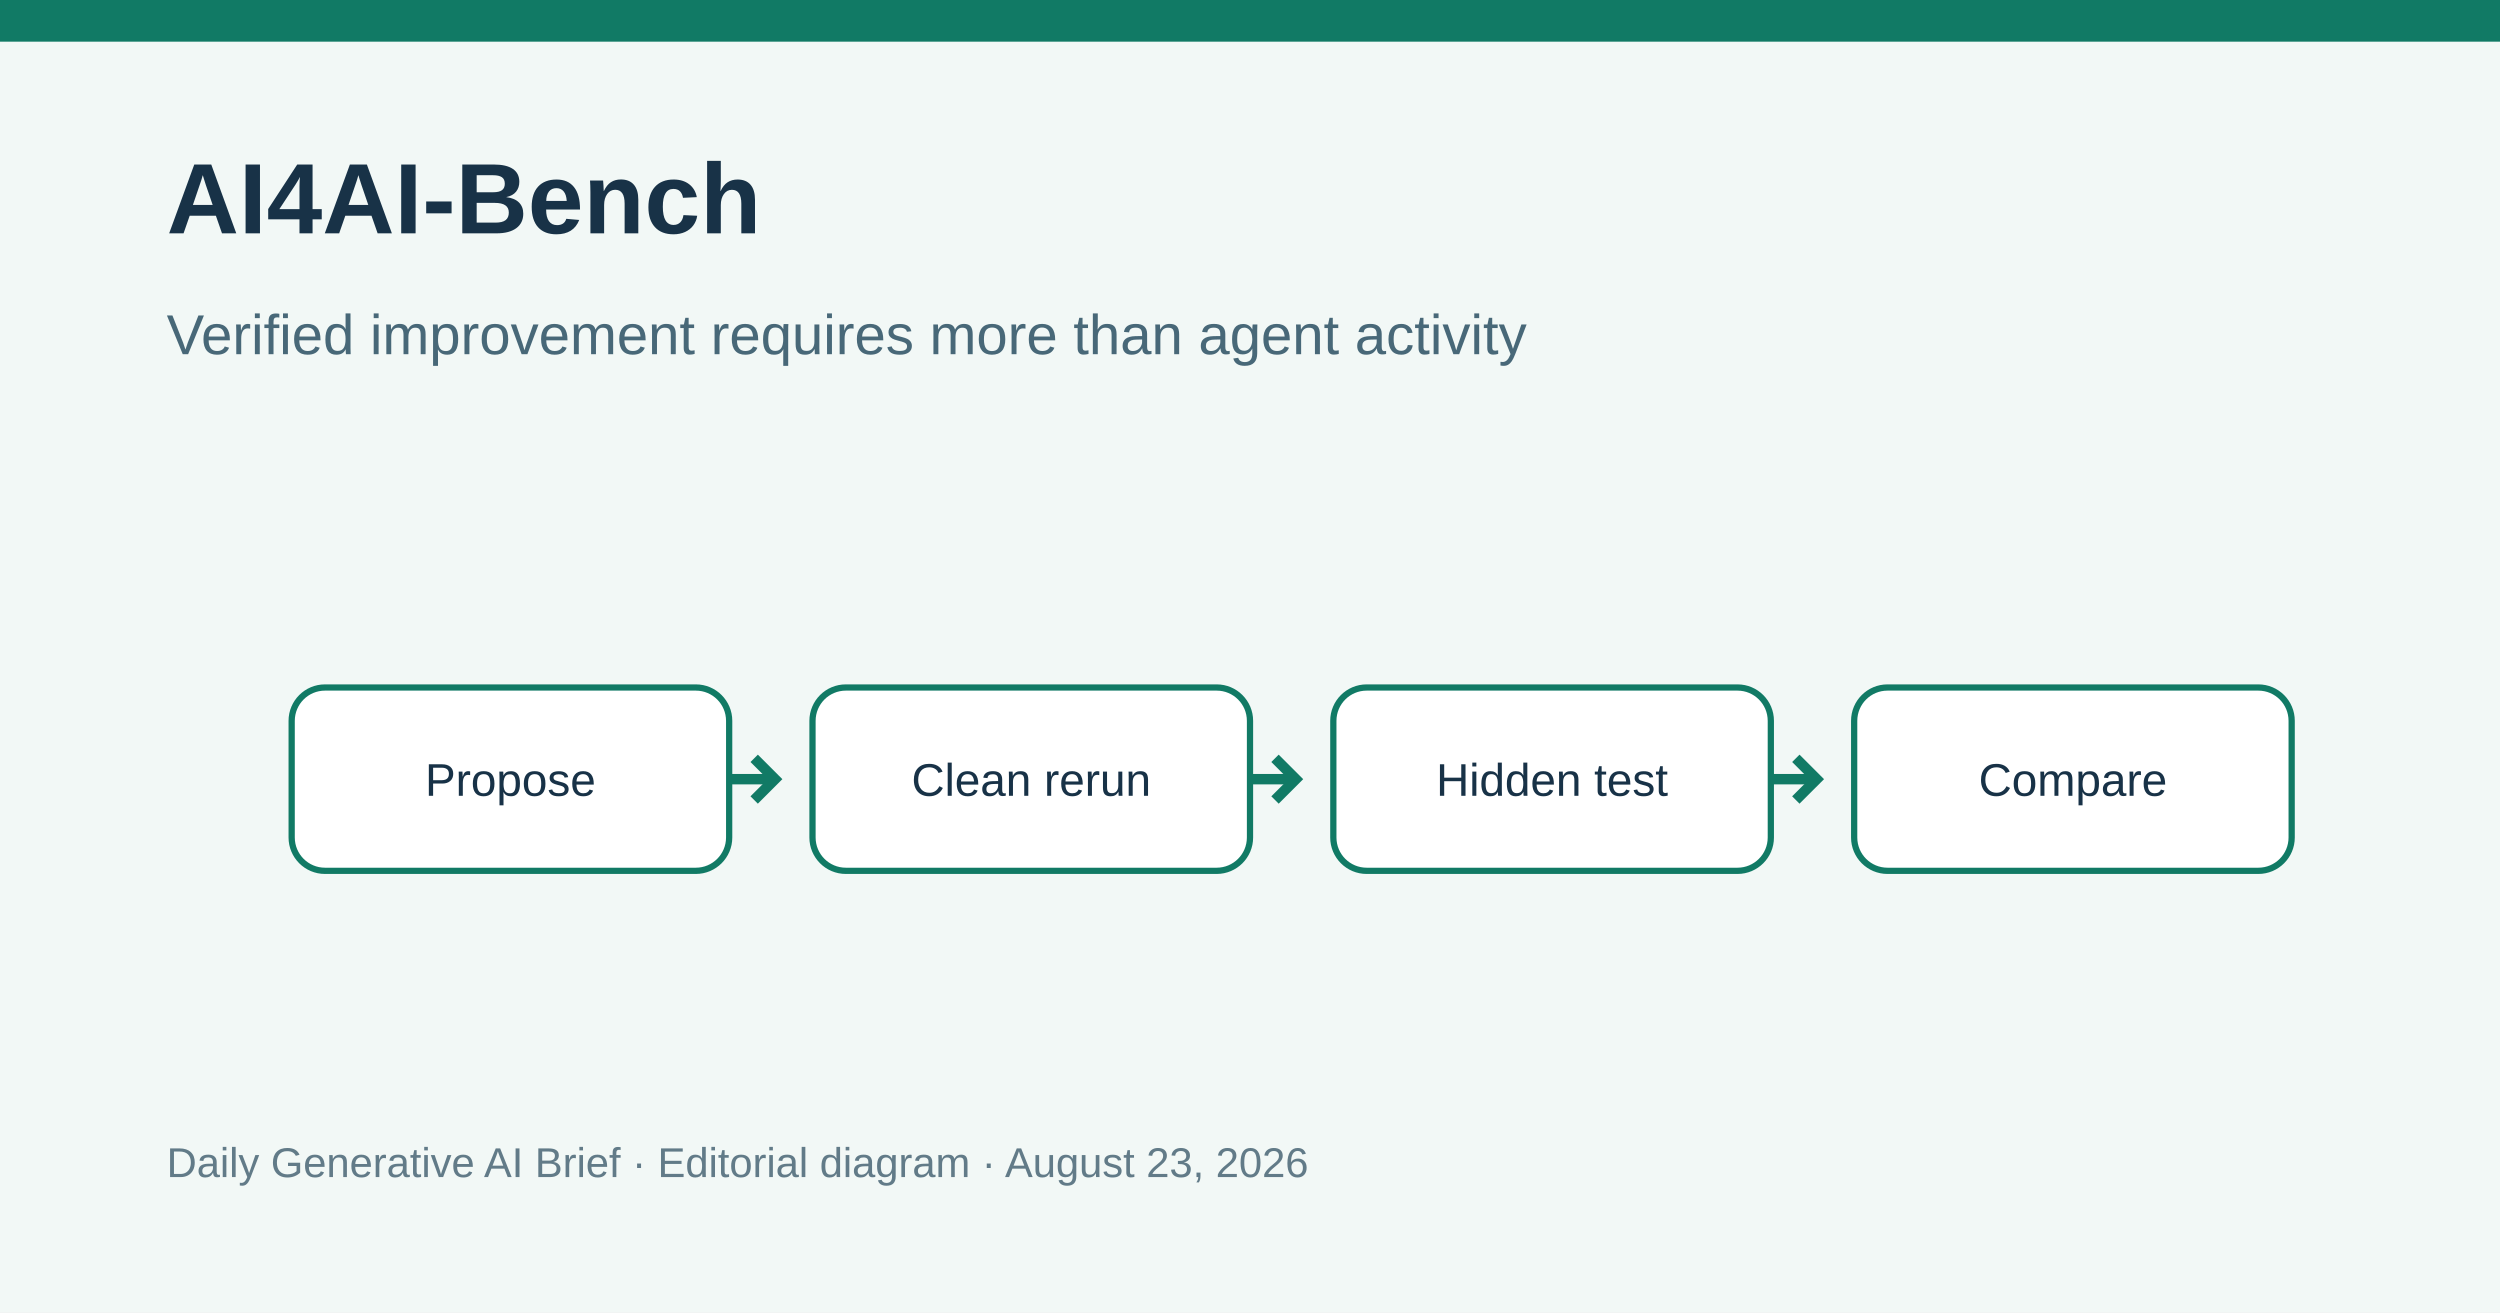
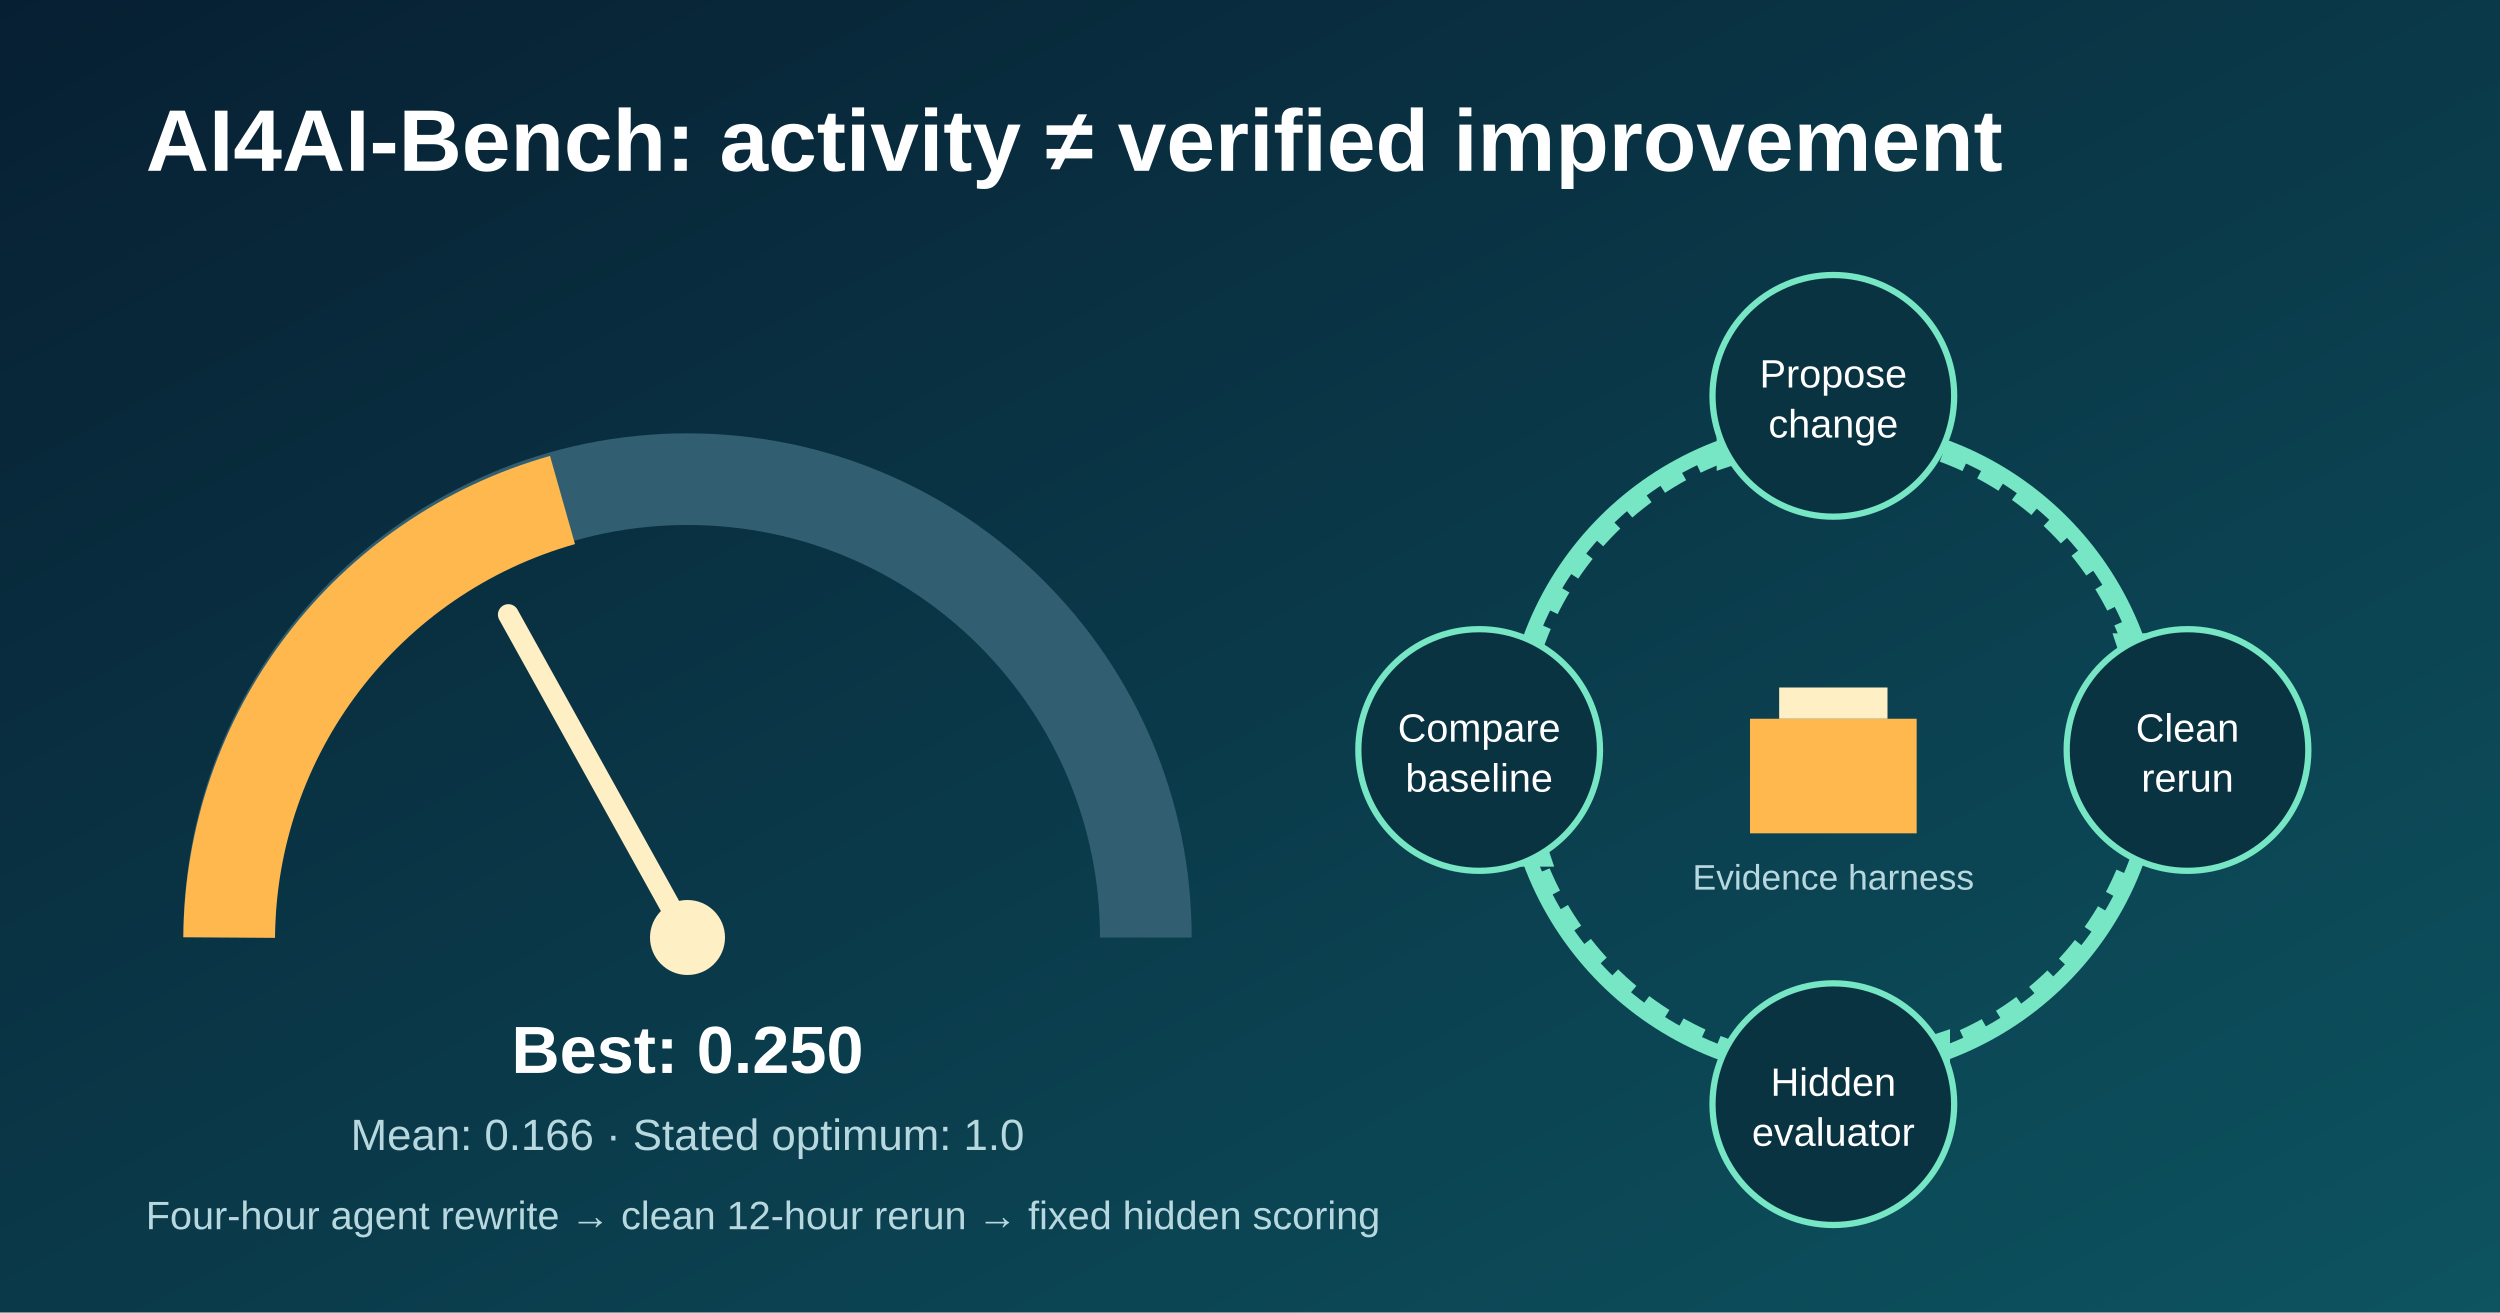
- <svg xmlns="http://www.w3.org/2000/svg" width="1200" height="630" viewBox="0 0 1200 630" role="img" aria-labelledby="title desc">
-   <rect width="1200" height="630" fill="#f2f8f6" />
-   <rect width="1200" height="20" fill="#117a65" />
-   <text x="80" y="112" font-family="Arial, sans-serif" font-size="48" font-weight="700" fill="#183247">AI4AI-Bench</text>
-   <text x="80" y="170" font-family="Arial, sans-serif" font-size="27" fill="#486878">Verified improvement requires more than agent activity</text>
-   <path d="M350 374 L372 374" stroke="#117a65" stroke-width="5" fill="none" />
-   <path d="M362 364 L372 374 L362 384" fill="none" stroke="#117a65" stroke-width="5" />
-   <path d="M600 374 L622 374" stroke="#117a65" stroke-width="5" fill="none" />
-   <path d="M612 364 L622 374 L612 384" fill="none" stroke="#117a65" stroke-width="5" />
-   <path d="M850 374 L872 374" stroke="#117a65" stroke-width="5" fill="none" />
-   <path d="M862 364 L872 374 L862 384" fill="none" stroke="#117a65" stroke-width="5" />
-   <g>
-     <rect x="140" y="330" width="210" height="88" rx="16" fill="#ffffff" stroke="#117a65" stroke-width="3" />
-     <text x="245" y="382" text-anchor="middle" font-family="Arial, sans-serif" font-size="22" fill="#183247">Propose</text>
+ <svg xmlns="http://www.w3.org/2000/svg" width="1200" height="630" viewBox="0 0 1200 630" role="img" aria-labelledby="t d">
+   <defs>
+     <linearGradient id="bg" x2="1" y2="1">
+       <stop stop-color="#071f32" />
+       <stop offset="1" stop-color="#0d5360" />
+     </linearGradient>
+     <marker id="a" markerWidth="10" markerHeight="10" refX="8" refY="3" orient="auto">
+       <path d="M0 0L9 3L0 6Z" fill="#76e6c4" />
+     </marker>
+   </defs>
+   <rect width="1200" height="630" fill="url(#bg)" />
+   <text x="70" y="82" fill="white" font-family="Arial" font-size="42" font-weight="700">AI4AI-Bench: activity ≠ verified improvement</text>
+   <g transform="translate(70 150)">
+     <path d="M40 300 A220 220 0 0 1 480 300" fill="none" stroke="#315e70" stroke-width="44" />
+     <path d="M40 300 A220 220 0 0 1 200 90" fill="none" stroke="#ffb84d" stroke-width="44" />
+     <line x1="260" y1="300" x2="174" y2="145" stroke="#ffefc5" stroke-width="10" stroke-linecap="round" />
+     <circle cx="260" cy="300" r="18" fill="#ffefc5" />
+     <text x="260" y="365" text-anchor="middle" fill="white" font-family="Arial" font-size="32" font-weight="700">Best: 0.250</text>
+     <text x="260" y="402" text-anchor="middle" fill="#b8d8df" font-family="Arial" font-size="21">Mean: 0.166 · Stated optimum: 1.0</text>
  </g>
-   <g>
-     <rect x="390" y="330" width="210" height="88" rx="16" fill="#ffffff" stroke="#117a65" stroke-width="3" />
-     <text x="495" y="382" text-anchor="middle" font-family="Arial, sans-serif" font-size="22" fill="#183247">Clean rerun</text>
+   <g transform="translate(650 135)" font-family="Arial">
+     <circle cx="230" cy="225" r="150" fill="none" stroke="#76e6c4" stroke-width="5" stroke-dasharray="12 8" />
+     <path d="M230 70A155 155 0 0 1 385 225" fill="none" stroke="#76e6c4" stroke-width="7" marker-end="url(#a)" />
+     <path d="M385 225A155 155 0 0 1 230 380" fill="none" stroke="#76e6c4" stroke-width="7" marker-end="url(#a)" />
+     <path d="M230 380A155 155 0 0 1 75 225" fill="none" stroke="#76e6c4" stroke-width="7" marker-end="url(#a)" />
+     <path d="M75 225A155 155 0 0 1 230 70" fill="none" stroke="#76e6c4" stroke-width="7" marker-end="url(#a)" />
+     <g fill="#0a3342" stroke="#76e6c4" stroke-width="3">
+       <circle cx="230" cy="55" r="58" />
+       <circle cx="400" cy="225" r="58" />
+       <circle cx="230" cy="395" r="58" />
+       <circle cx="60" cy="225" r="58" />
+     </g>
+     <g fill="white" font-size="19" text-anchor="middle">
+       <text x="230" y="51">Propose</text>
+       <text x="230" y="75">change</text>
+       <text x="400" y="221">Clean</text>
+       <text x="400" y="245">rerun</text>
+       <text x="230" y="391">Hidden</text>
+       <text x="230" y="415">evaluator</text>
+       <text x="60" y="221">Compare</text>
+       <text x="60" y="245">baseline</text>
+     </g>
+     <path d="M190 210h80v55h-80z" fill="#ffb84d" />
+     <path d="M204 195h52v15h-52z" fill="#ffefc5" />
+     <text x="230" y="292" text-anchor="middle" fill="#b8d8df" font-size="17">Evidence harness</text>
  </g>
-   <g>
-     <rect x="640" y="330" width="210" height="88" rx="16" fill="#ffffff" stroke="#117a65" stroke-width="3" />
-     <text x="745" y="382" text-anchor="middle" font-family="Arial, sans-serif" font-size="22" fill="#183247">Hidden test</text>
-   </g>
-   <g>
-     <rect x="890" y="330" width="210" height="88" rx="16" fill="#ffffff" stroke="#117a65" stroke-width="3" />
-     <text x="995" y="382" text-anchor="middle" font-family="Arial, sans-serif" font-size="22" fill="#183247">Compare</text>
-   </g>
-   <text x="80" y="565" font-family="Arial, sans-serif" font-size="20" fill="#627b88">Daily Generative AI Brief · Editorial diagram · August 23, 2026</text>
+   <text x="70" y="590" fill="#b8d8df" font-family="Arial" font-size="19">Four-hour agent rewrite → clean 12-hour rerun → fixed hidden scoring</text>
</svg>
